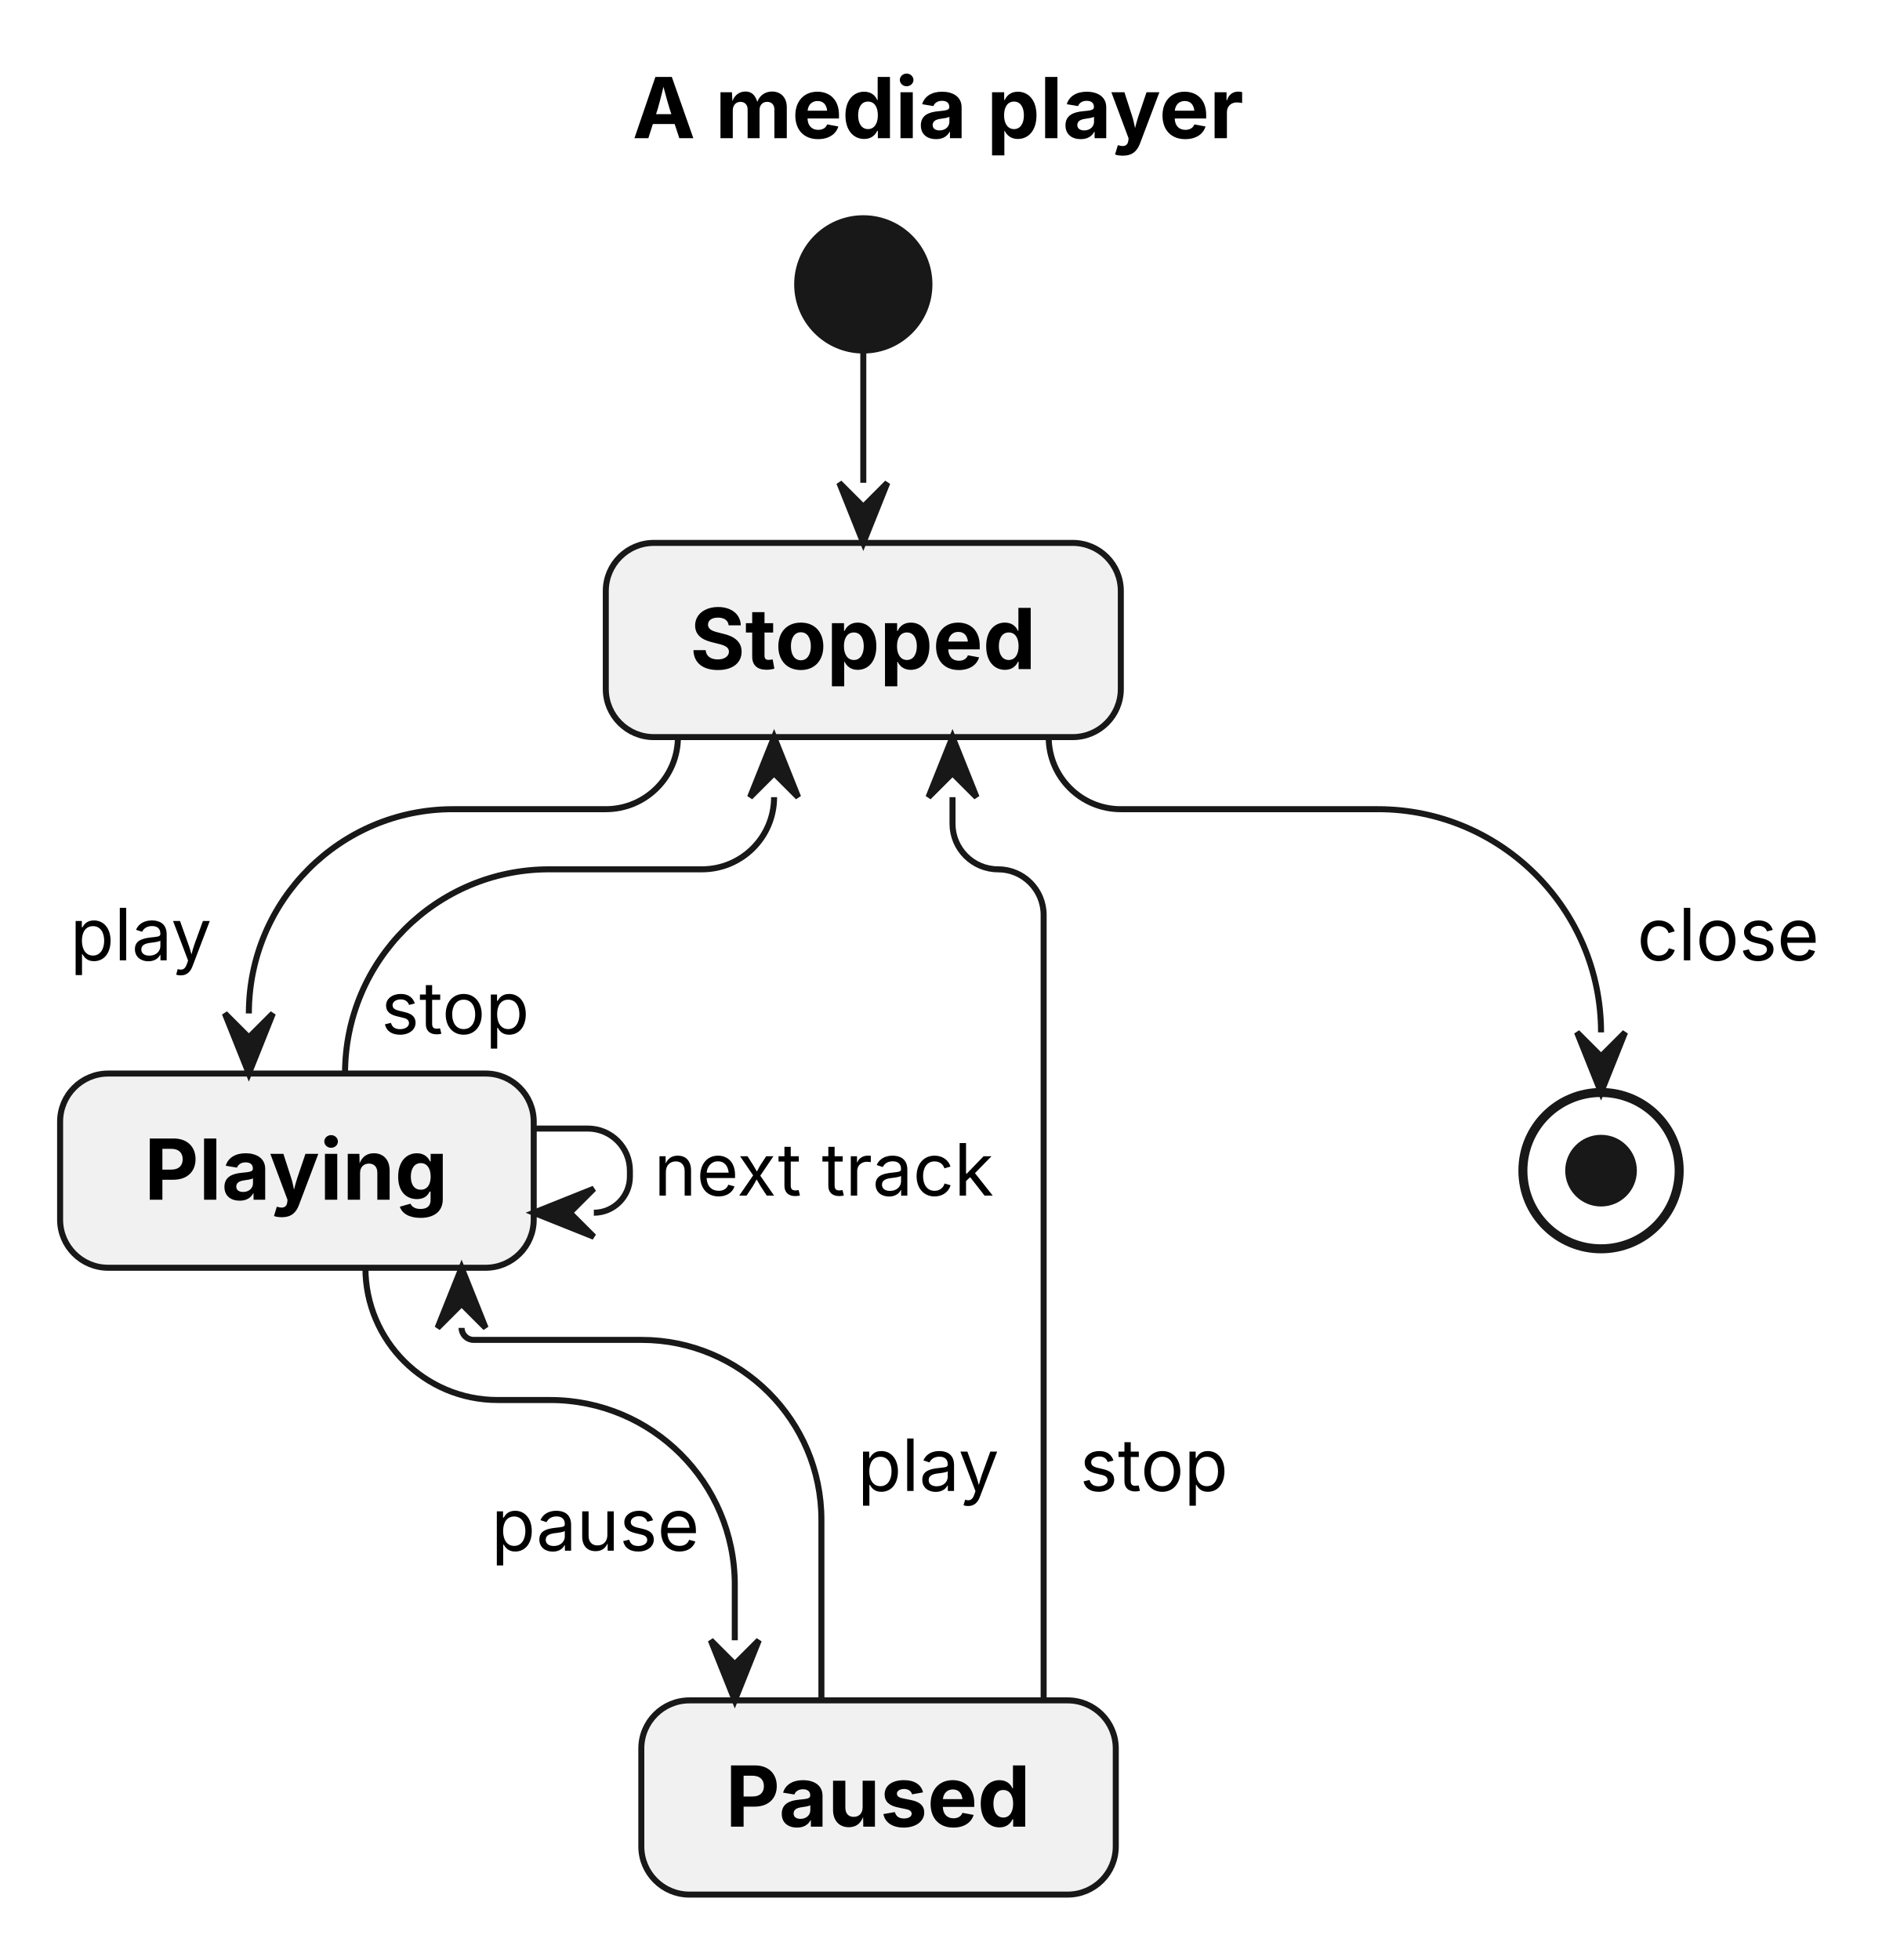
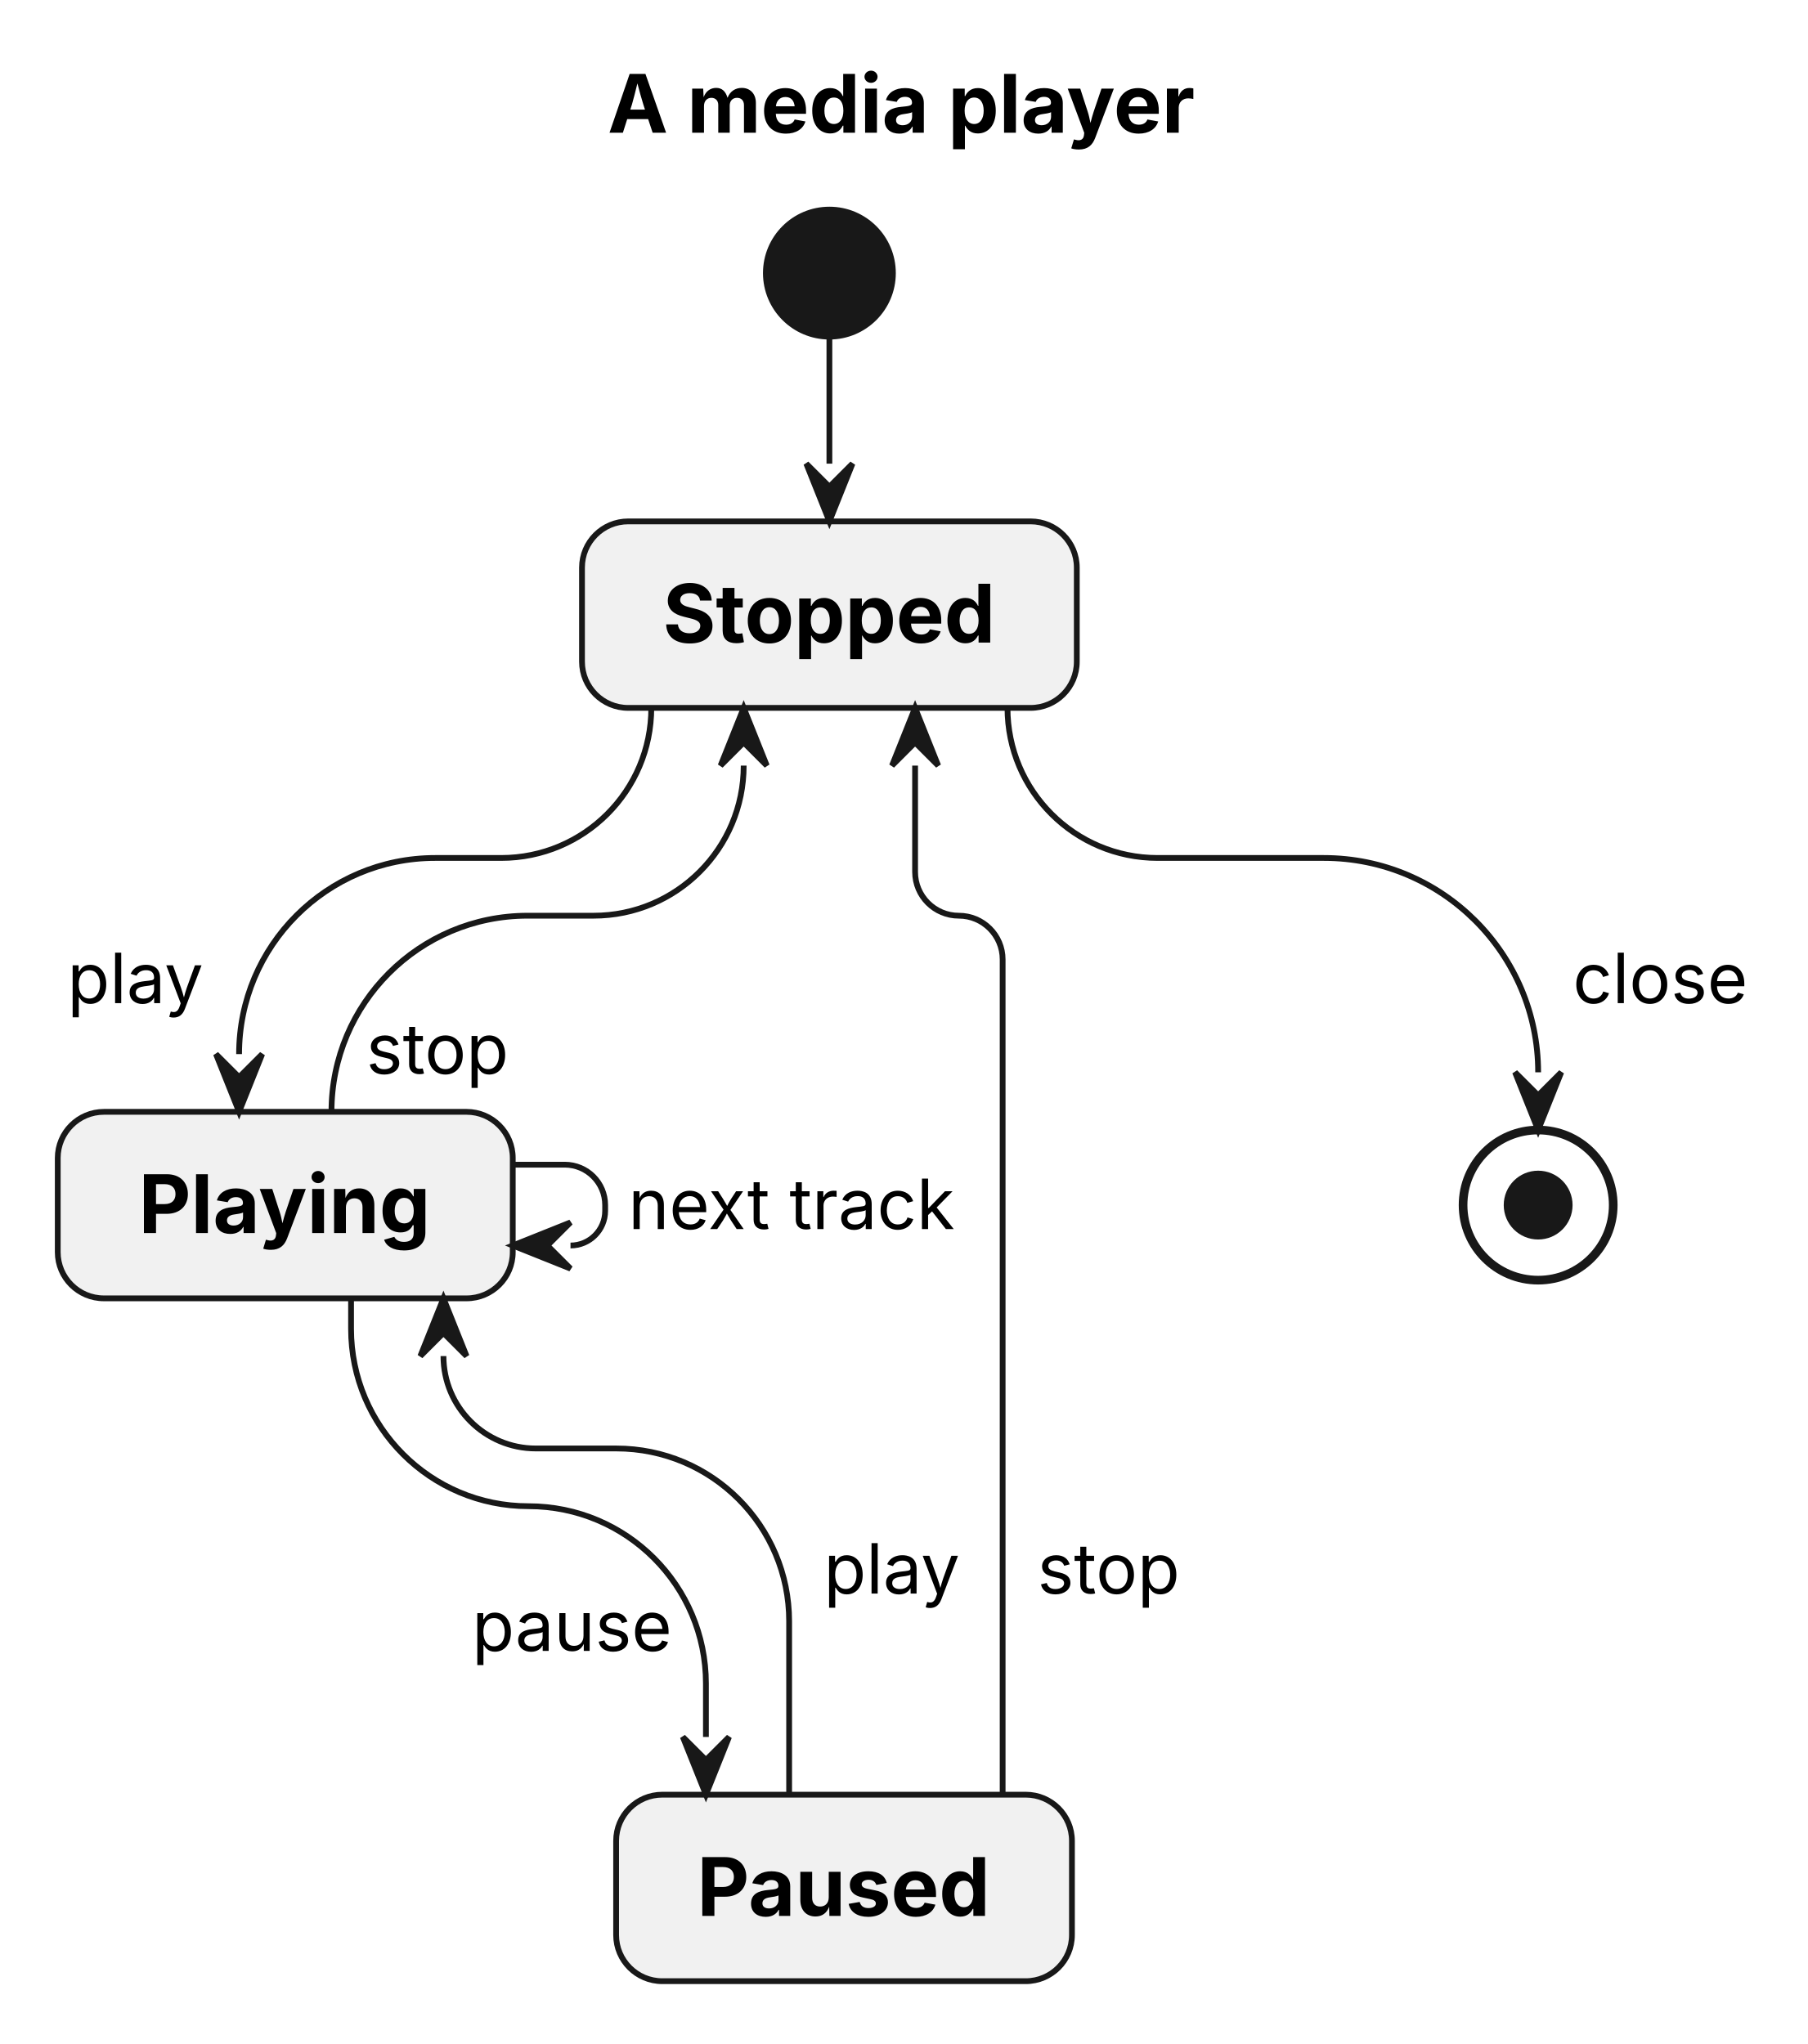
- <svg xmlns="http://www.w3.org/2000/svg" width="313" height="326" viewBox="0 0 313 326">
+ <svg xmlns="http://www.w3.org/2000/svg" width="313" height="354" viewBox="0 0 313 354">
  <g transform="translate(10,10)">
    <g>
      <ellipse cx="133.62" cy="37.3" rx="11" ry="11" fill="#181818" stroke="#181818" stroke-width="1" />
      <rect x="90.78" y="80.3" width="85.68" height="32.3" rx="8" ry="8" fill="#F1F1F1" stroke="#181818" stroke-width="1" />
-       <rect x="0" y="168.56" width="78.79" height="32.3" rx="8" ry="8" fill="#F1F1F1" stroke="#181818" stroke-width="1" />
-       <rect x="96.69" y="272.82" width="78.93" height="32.3" rx="8" ry="8" fill="#F1F1F1" stroke="#181818" stroke-width="1" />
-       <ellipse cx="256.35" cy="184.71" rx="13" ry="13" fill="none" stroke="#181818" stroke-width="1.5" />
-       <ellipse cx="256.35" cy="184.71" rx="5.46" ry="5.46" fill="#181818" stroke="#181818" stroke-width="1" />
+       <rect x="0" y="182.56" width="78.79" height="32.3" rx="8" ry="8" fill="#F1F1F1" stroke="#181818" stroke-width="1" />
+       <rect x="96.69" y="300.82" width="78.93" height="32.3" rx="8" ry="8" fill="#F1F1F1" stroke="#181818" stroke-width="1" />
+       <ellipse cx="256.35" cy="198.71" rx="13" ry="13" fill="none" stroke="#181818" stroke-width="1.5" />
+       <ellipse cx="256.35" cy="198.71" rx="5.46" ry="5.46" fill="#181818" stroke="#181818" stroke-width="1" />
    </g>
    <g id="lines">
      <polyline points="133.62,48.3 133.62,70.3" fill="none" stroke="#181818" stroke-width="1" />
-       <path d="M102.78,112.59 L102.78,112.59 C102.78,119.22 97.41,124.59 90.78,124.59 L65.36,124.59 C46.6,124.59 31.4,139.8 31.4,158.56 L31.4,158.56" fill="none" stroke="#181818" stroke-width="1" />
-       <path d="M50.79,200.86 L50.79,200.86 C50.79,213.01 60.64,222.86 72.79,222.86 L81.52,222.86 C98.48,222.86 112.24,236.61 112.24,253.58 L112.24,262.82" fill="none" stroke="#181818" stroke-width="1" />
-       <path d="M126.65,272.82 L126.65,242.79 C126.65,226.26 113.25,212.86 96.72,212.86 L68.79,212.86 C67.69,212.86 66.79,211.96 66.79,210.86 L66.79,210.86" fill="none" stroke="#181818" stroke-width="1" />
-       <path d="M47.4,168.56 L47.4,168.56 C47.4,149.8 62.6,134.59 81.36,134.59 L106.78,134.59 C113.41,134.59 118.78,129.22 118.78,122.59 L118.78,122.59" fill="none" stroke="#181818" stroke-width="1" />
-       <path d="M163.62,272.82 L163.62,142.17 C163.62,137.98 160.22,134.59 156.04,134.59 L156.04,134.59 C151.85,134.59 148.46,131.2 148.46,127.01 L148.46,122.59" fill="none" stroke="#181818" stroke-width="1" />
-       <path d="M78.79,177.71 L87.79,177.71 C91.66,177.71 94.79,180.84 94.79,184.71 L94.79,185.71 C94.79,189.02 92.11,191.71 88.79,191.71 L88.79,191.71" fill="none" stroke="#181818" stroke-width="1" />
-       <path d="M164.46,112.59 L164.46,112.59 C164.46,119.22 169.83,124.59 176.46,124.59 L219.23,124.59 C239.73,124.59 256.35,141.21 256.35,161.71 L256.35,161.71" fill="none" stroke="#181818" stroke-width="1" />
+       <path d="M102.78,112.59 L102.78,112.59 C102.78,126.95 91.14,138.59 76.78,138.59 L65.36,138.59 C46.6,138.59 31.4,153.8 31.4,172.56 L31.4,172.56" fill="none" stroke="#181818" stroke-width="1" />
+       <path d="M50.79,214.86 L50.79,220.13 C50.79,237.1 64.55,250.86 81.52,250.86 L81.52,250.86 C98.48,250.86 112.24,264.61 112.24,281.58 L112.24,290.82" fill="none" stroke="#181818" stroke-width="1" />
+       <path d="M126.65,300.82 L126.65,270.79 C126.65,254.26 113.25,240.86 96.72,240.86 L82.79,240.86 C73.96,240.86 66.79,233.69 66.79,224.86 L66.79,224.86" fill="none" stroke="#181818" stroke-width="1" />
+       <path d="M47.4,182.56 L47.4,182.56 C47.4,163.8 62.6,148.59 81.36,148.59 L92.78,148.59 C107.14,148.59 118.78,136.95 118.78,122.59 L118.78,122.59" fill="none" stroke="#181818" stroke-width="1" />
+       <path d="M163.62,300.82 L163.62,156.17 C163.62,151.98 160.22,148.59 156.04,148.59 L156.04,148.59 C151.85,148.59 148.46,145.2 148.46,141.01 L148.46,122.59" fill="none" stroke="#181818" stroke-width="1" />
+       <path d="M78.79,191.71 L87.79,191.71 C91.66,191.71 94.79,194.84 94.79,198.71 L94.79,199.71 C94.79,203.02 92.11,205.71 88.79,205.71 L88.79,205.71" fill="none" stroke="#181818" stroke-width="1" />
+       <path d="M164.46,112.59 L164.46,112.59 C164.46,126.95 176.1,138.59 190.46,138.59 L219.23,138.59 C239.73,138.59 256.35,155.21 256.35,175.71 L256.35,175.71" fill="none" stroke="#181818" stroke-width="1" />
      <polygon points="129.62,70.3 133.62,80.3 137.62,70.3 133.62,74.3" fill="#181818" stroke="#181818" stroke-width="1" />
-       <polygon points="27.4,158.56 31.4,168.56 35.4,158.56 31.4,162.56" fill="#181818" stroke="#181818" stroke-width="1" />
-       <polygon points="108.24,262.82 112.24,272.82 116.24,262.82 112.24,266.82" fill="#181818" stroke="#181818" stroke-width="1" />
-       <polygon points="70.79,210.86 66.79,200.86 62.79,210.86 66.79,206.86" fill="#181818" stroke="#181818" stroke-width="1" />
+       <polygon points="27.4,172.56 31.4,182.56 35.4,172.56 31.4,176.56" fill="#181818" stroke="#181818" stroke-width="1" />
+       <polygon points="108.24,290.82 112.24,300.82 116.24,290.82 112.24,294.82" fill="#181818" stroke="#181818" stroke-width="1" />
+       <polygon points="70.79,224.86 66.79,214.86 62.79,224.86 66.79,220.86" fill="#181818" stroke="#181818" stroke-width="1" />
      <polygon points="122.78,122.59 118.78,112.59 114.78,122.59 118.78,118.59" fill="#181818" stroke="#181818" stroke-width="1" />
      <polygon points="152.46,122.59 148.46,112.59 144.46,122.59 148.46,118.59" fill="#181818" stroke="#181818" stroke-width="1" />
-       <polygon points="88.79,187.71 78.79,191.71 88.79,195.71 84.79,191.71" fill="#181818" stroke="#181818" stroke-width="1" />
-       <polygon points="252.35,161.71 256.35,171.71 260.35,161.71 256.35,165.71" fill="#181818" stroke="#181818" stroke-width="1" />
+       <polygon points="88.79,201.71 78.79,205.71 88.79,209.71 84.79,205.71" fill="#181818" stroke="#181818" stroke-width="1" />
+       <polygon points="252.35,175.71 256.35,185.71 260.35,175.71 256.35,179.71" fill="#181818" stroke="#181818" stroke-width="1" />
    </g>
    <g>
      <text font-family="Inter, Arial, Liberation Sans, Arimo, Helvetica, Nimbus Sans, sans-serif" xml:space="preserve">
        <tspan x="104.78" y="101.29" font-size="14" fill="#000000" font-weight="bold" textLength="57.68" lengthAdjust="spacing">Stopped</tspan>
      </text>
      <text font-family="Inter, Arial, Liberation Sans, Arimo, Helvetica, Nimbus Sans, sans-serif" xml:space="preserve">
-         <tspan x="14" y="189.55" font-size="14" fill="#000000" font-weight="bold" textLength="50.79" lengthAdjust="spacing">Playing</tspan>
+         <tspan x="14" y="203.55" font-size="14" fill="#000000" font-weight="bold" textLength="50.79" lengthAdjust="spacing">Playing</tspan>
      </text>
      <text font-family="Inter, Arial, Liberation Sans, Arimo, Helvetica, Nimbus Sans, sans-serif" xml:space="preserve">
-         <tspan x="110.69" y="293.82" font-size="14" fill="#000000" font-weight="bold" textLength="50.93" lengthAdjust="spacing">Paused</tspan>
+         <tspan x="110.69" y="321.82" font-size="14" fill="#000000" font-weight="bold" textLength="50.93" lengthAdjust="spacing">Paused</tspan>
      </text>
      <text font-family="Inter, Arial, Liberation Sans, Arimo, Helvetica, Nimbus Sans, sans-serif" xml:space="preserve">
-         <tspan x="1.66" y="149.73" font-size="12" fill="#000000" textLength="23.74" lengthAdjust="spacing">play</tspan>
+         <tspan x="1.66" y="163.73" font-size="12" fill="#000000" textLength="23.74" lengthAdjust="spacing">play</tspan>
      </text>
      <text font-family="Inter, Arial, Liberation Sans, Arimo, Helvetica, Nimbus Sans, sans-serif" xml:space="preserve">
-         <tspan x="71.73" y="247.92" font-size="12" fill="#000000" textLength="34.51" lengthAdjust="spacing">pause</tspan>
+         <tspan x="71.73" y="275.92" font-size="12" fill="#000000" textLength="34.51" lengthAdjust="spacing">pause</tspan>
      </text>
      <text font-family="Inter, Arial, Liberation Sans, Arimo, Helvetica, Nimbus Sans, sans-serif" xml:space="preserve">
-         <tspan x="132.65" y="237.99" font-size="12" fill="#000000" textLength="23.74" lengthAdjust="spacing">play</tspan>
+         <tspan x="132.65" y="265.99" font-size="12" fill="#000000" textLength="23.74" lengthAdjust="spacing">play</tspan>
      </text>
      <text font-family="Inter, Arial, Liberation Sans, Arimo, Helvetica, Nimbus Sans, sans-serif" xml:space="preserve">
-         <tspan x="53.4" y="161.96" font-size="12" fill="#000000" textLength="24.8" lengthAdjust="spacing">stop</tspan>
+         <tspan x="53.4" y="175.96" font-size="12" fill="#000000" textLength="24.8" lengthAdjust="spacing">stop</tspan>
      </text>
      <text font-family="Inter, Arial, Liberation Sans, Arimo, Helvetica, Nimbus Sans, sans-serif" xml:space="preserve">
-         <tspan x="169.62" y="237.99" font-size="12" fill="#000000" textLength="24.8" lengthAdjust="spacing">stop</tspan>
+         <tspan x="169.62" y="265.99" font-size="12" fill="#000000" textLength="24.8" lengthAdjust="spacing">stop</tspan>
      </text>
      <text font-family="Inter, Arial, Liberation Sans, Arimo, Helvetica, Nimbus Sans, sans-serif" xml:space="preserve">
-         <tspan x="98.79" y="188.86" font-size="12" fill="#000000" textLength="56.56" lengthAdjust="spacing">next track</tspan>
+         <tspan x="98.79" y="202.86" font-size="12" fill="#000000" textLength="56.56" lengthAdjust="spacing">next track</tspan>
      </text>
      <text font-family="Inter, Arial, Liberation Sans, Arimo, Helvetica, Nimbus Sans, sans-serif" xml:space="preserve">
-         <tspan x="262.35" y="149.73" font-size="12" fill="#000000" textLength="30.29" lengthAdjust="spacing">close</tspan>
+         <tspan x="262.35" y="163.73" font-size="12" fill="#000000" textLength="30.29" lengthAdjust="spacing">close</tspan>
      </text>
      <text font-family="Inter, Arial, Liberation Sans, Arimo, Helvetica, Nimbus Sans, sans-serif" xml:space="preserve">
        <tspan x="95.22" y="12.99" font-size="14" fill="#000000" font-weight="bold" textLength="102.19" lengthAdjust="spacing">A media player</tspan>
      </text>
    </g>
  </g>
</svg>
